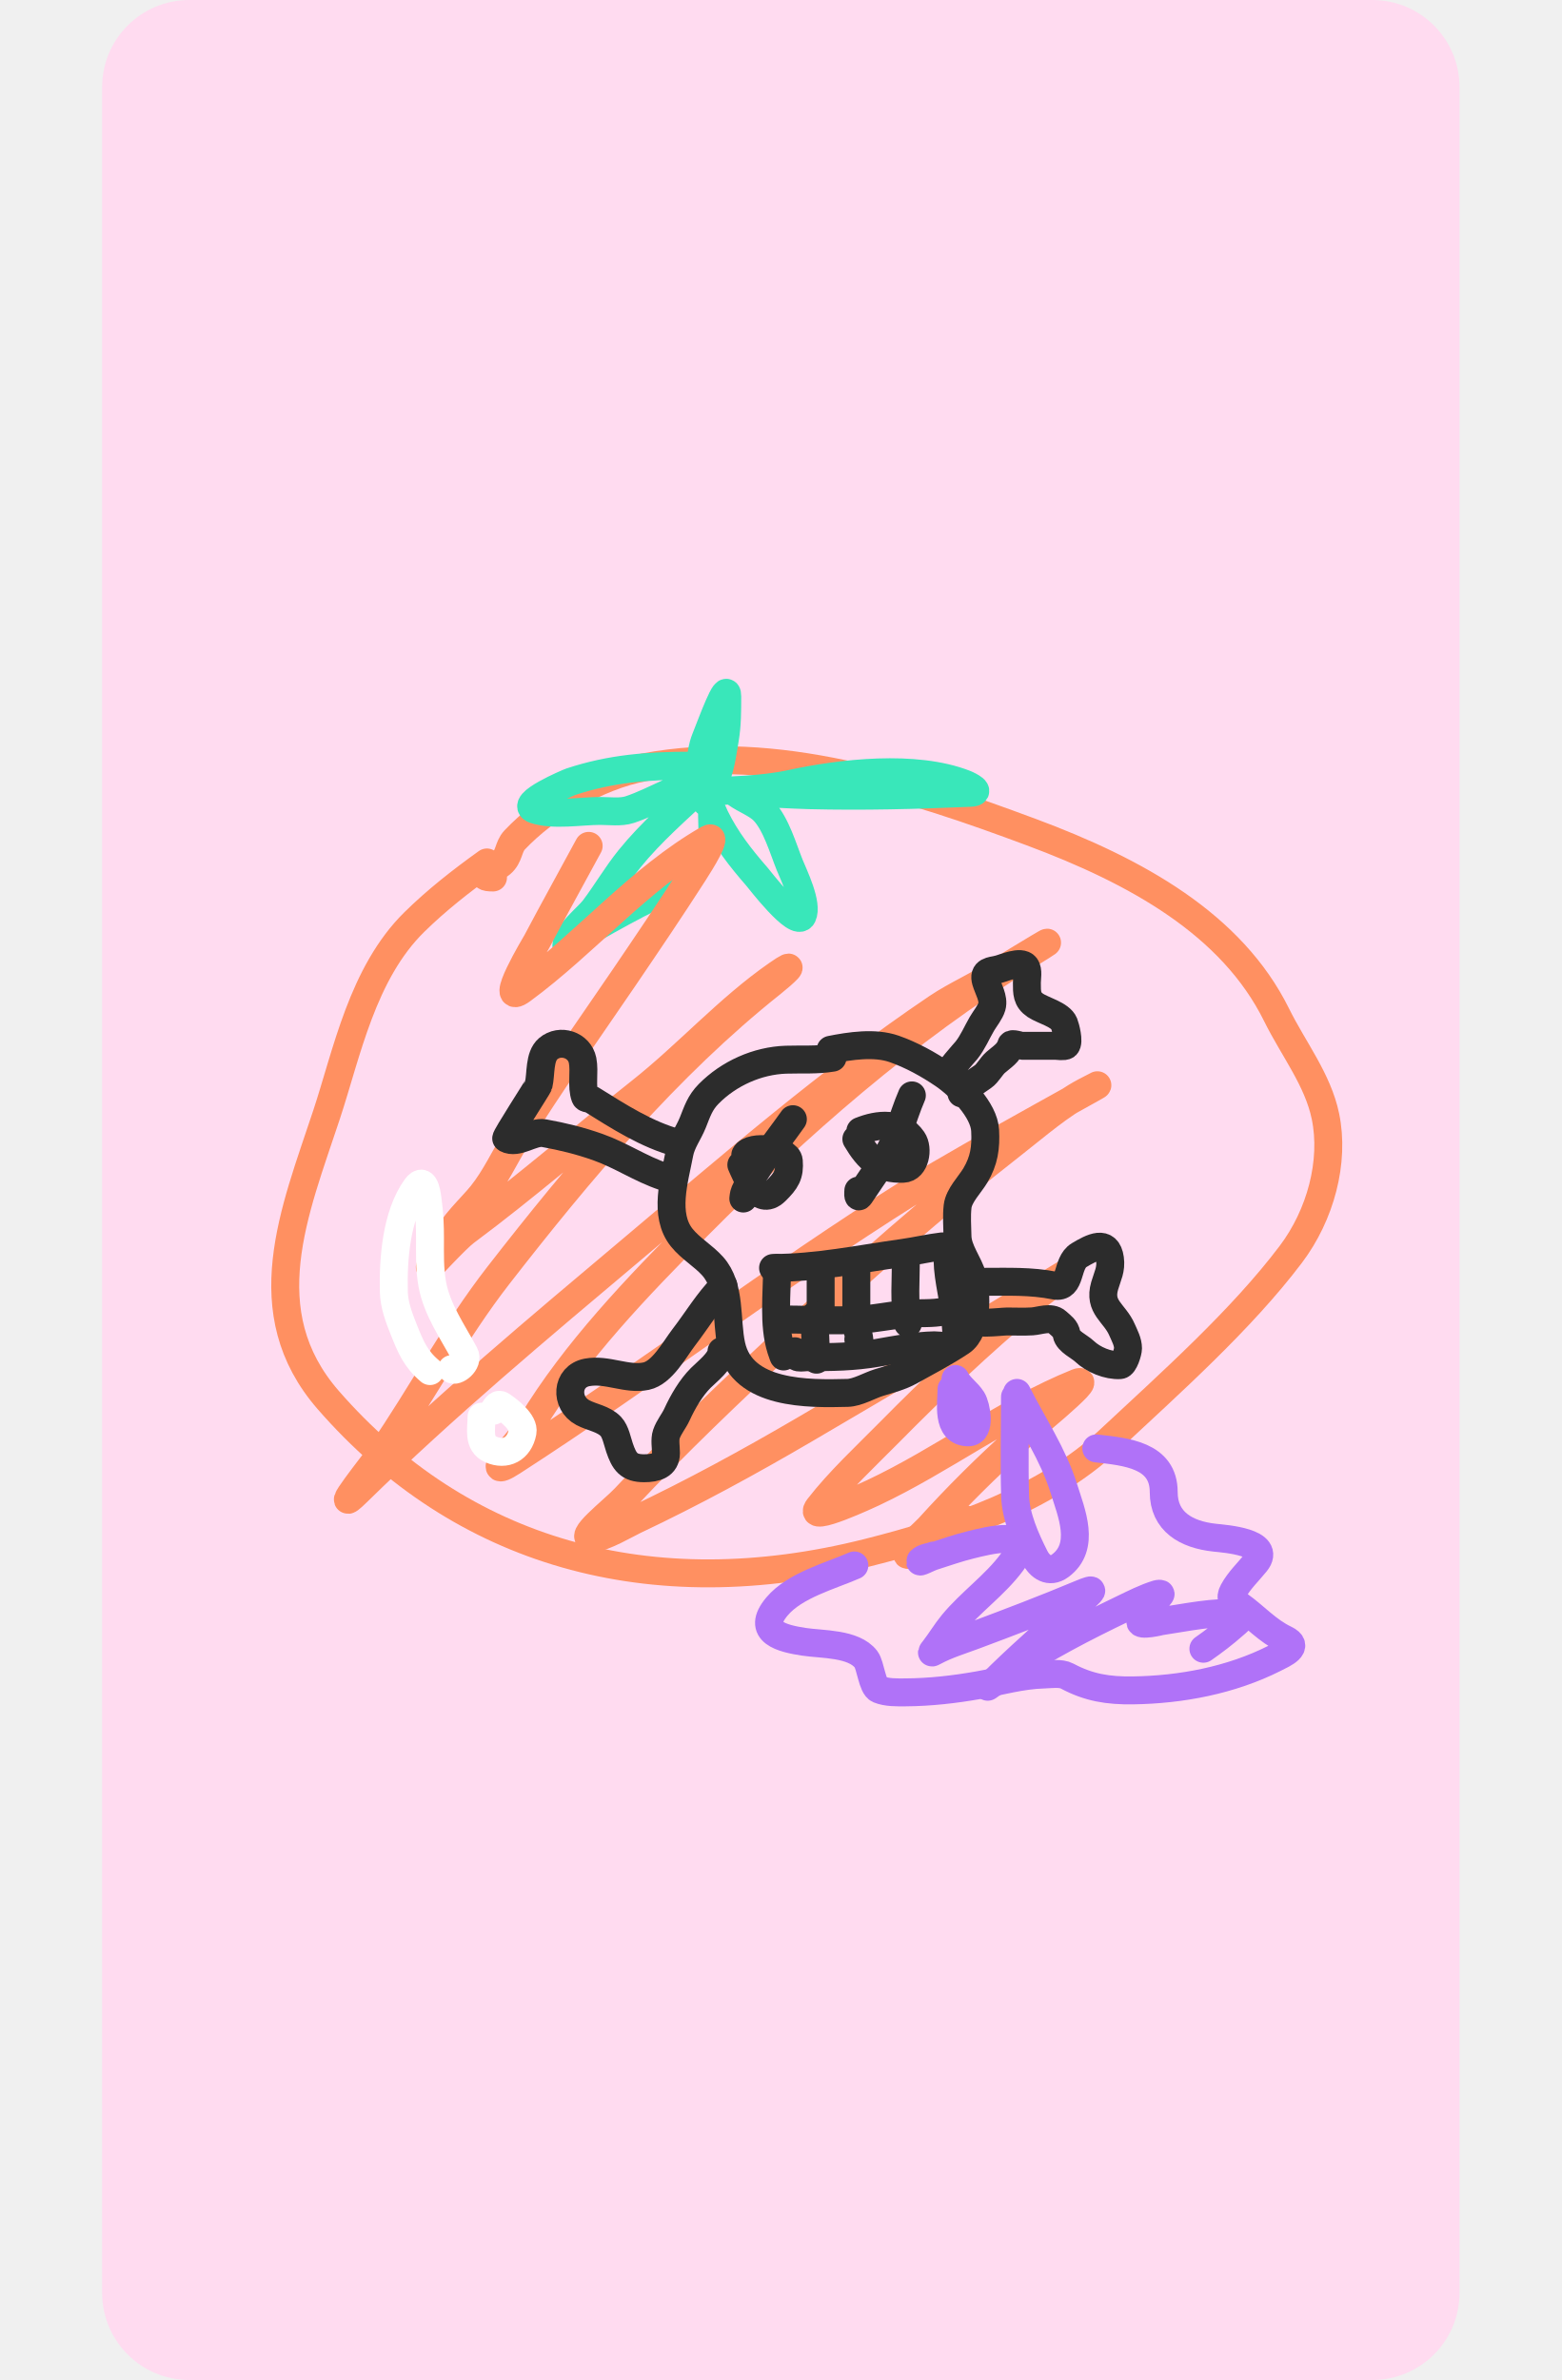
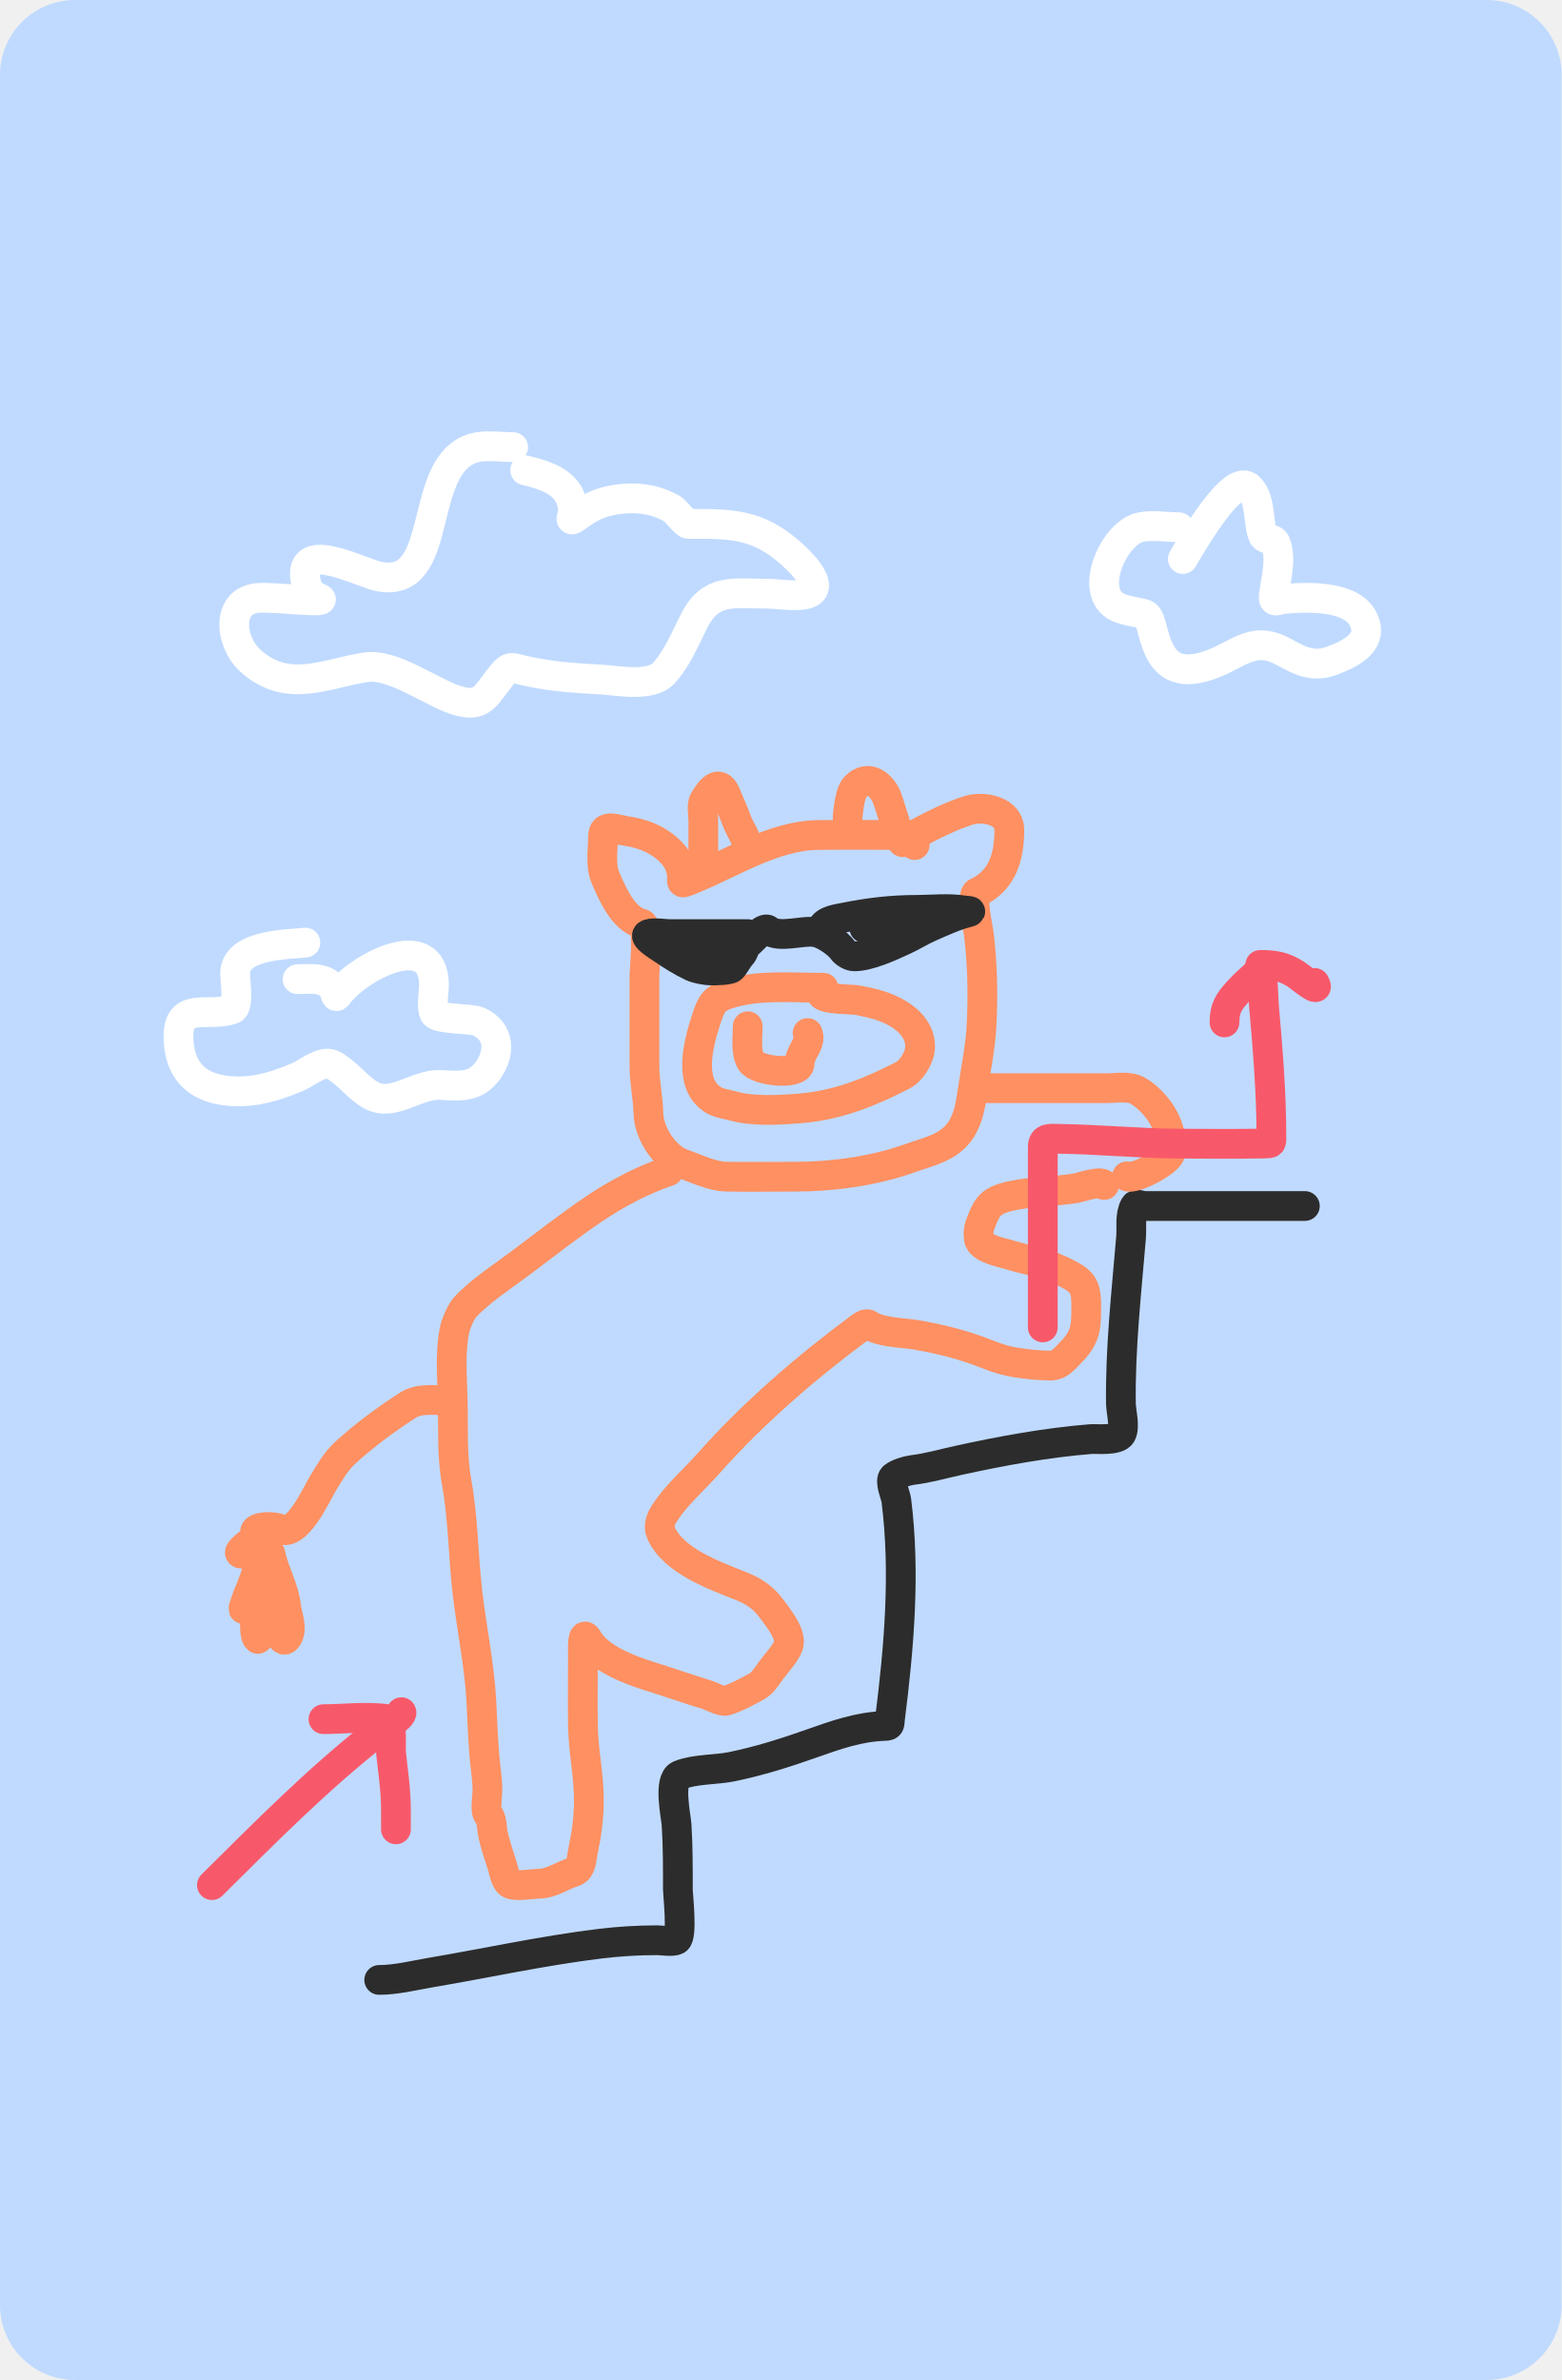
- <svg xmlns="http://www.w3.org/2000/svg" width="105" height="160" viewBox="0 0 243 426" fill="none">
-   <rect width="243" height="426" rx="15.6" fill="#FFDBF0" />
-   <path d="M68.884 154.373C64.242 157.699 59.855 161.143 55.899 165.032C46.577 174.197 43.823 188.493 40.184 199.5C34.451 216.846 26.73 234.824 40.488 250.604C64.187 277.787 97.924 287.766 137.083 277.899C152.746 273.953 169.119 268.186 180.163 257.876C191.282 247.495 203.917 236.273 212.806 224.504C218.1 217.494 220.688 207.939 218.995 199.799C217.628 193.226 213.271 187.771 210.257 181.668C202.244 165.442 185.194 155.965 166.329 148.944C145.335 141.131 120.565 132.847 97.037 137.338C88.42 138.983 79.365 144.527 73.859 150.338C72.665 151.598 72.948 153.278 71.432 154.572C69.929 155.855 66.751 157.063 69.976 157.063" stroke="#FF9061" stroke-width="5" stroke-linecap="round" />
-   <path d="M105.389 137.048C97.841 137.048 91.127 137.531 83.889 139.93C83.609 140.022 74.347 143.892 77.427 144.913C80.802 146.031 85.666 145.153 89.143 145.153C90.749 145.153 92.847 145.446 94.458 144.913C99.155 143.356 104.016 140.063 108.952 139.449C109.117 139.429 107.737 140.435 107.443 140.71C102.98 144.885 98.249 148.971 94.397 153.738C92.092 156.592 90.258 159.778 88.056 162.683C86.909 164.197 83.104 167.122 83.104 169.227C83.104 170.06 84.435 168.208 85.157 167.786C88.677 165.732 92.236 163.736 95.847 161.843C99.256 160.056 101.668 159.462 103.94 156.439C105.103 154.892 108.975 152.087 109.194 150.016C109.325 148.783 109.194 147.471 109.194 146.233C109.194 144.493 109.076 144.884 109.738 146.233C111.717 150.272 114.272 153.524 117.226 156.92C117.62 157.372 124.341 166.157 125.38 163.944C126.374 161.826 123.856 156.727 123.085 154.819C121.934 151.969 120.645 147.455 118.434 145.153C117.204 143.872 115.011 143.101 113.542 142.031C113.306 141.858 115.837 141.911 115.837 141.911C119.423 141.947 123.002 142.243 126.588 142.331C136.215 142.568 145.783 142.326 155.396 141.911C157.622 141.814 155.231 140.602 154.429 140.29C145.543 136.833 132.345 138.336 123.326 140.29C118.132 141.415 112.552 141.428 107.261 141.791C105.241 141.929 105.313 141.761 106.054 140.29C107.22 137.97 106.974 134.819 107.986 132.305C109.059 129.637 111.912 121.747 111.912 124.62C111.912 127.194 111.916 129.698 111.489 132.245C111.119 134.45 110.823 136.817 110.04 138.909C109.628 140.007 108.612 144.536 108.107 143.532" stroke="#39E7BA" stroke-width="5" stroke-linecap="round" />
-   <path d="M87.101 151.402C84.022 157.114 80.853 162.792 77.826 168.525C77.632 168.892 70.592 180.539 75.177 177.173C86.533 168.834 96.118 157.295 108.441 150.215C110.463 149.054 107.094 154.411 105.888 156.291C101.821 162.63 97.657 168.771 93.41 175.024C86.901 184.608 80.117 194.068 74.052 203.886C72.037 207.149 70.389 210.784 67.951 213.831C66.141 216.092 62.46 219.405 61.555 222.039C60.965 223.756 59.731 225.23 58.679 226.758C58.333 227.26 63.303 221.77 65.059 220.465C75.836 212.451 85.864 203.707 96.365 195.406C104.767 188.764 112.058 180.524 120.878 174.402C124.936 171.586 121.975 174.31 119.897 175.963C101.11 190.899 85.285 209.834 70.961 228.252C63.039 238.436 57.206 249.583 49.962 260.105C49.064 261.41 40.399 272.244 45.68 267.069C61.28 251.783 78.174 237.661 94.983 223.509C112.636 208.644 130.154 193.396 149.495 180.358C152.934 178.04 156.907 176.377 160.397 174.055C163.189 172.196 174.938 165.208 165.653 170.949C143.622 184.57 124.519 201.439 106.644 219.414C95.812 230.307 84.64 241.947 76.857 254.84C75.703 256.753 67.088 265.736 73.521 261.579C97.694 245.959 120.474 228.535 144.891 213.208C154.998 206.864 186.628 189.764 176.027 195.359C171.443 197.779 167.207 201.511 163.239 204.607C148.979 215.732 135.548 227.603 122.418 239.835C112.544 249.034 102.746 258.335 93.583 268.131C91.467 270.393 84.646 275.561 87.831 275.337C89.847 275.196 93.842 272.82 95.296 272.132C105.752 267.188 115.818 261.69 125.754 255.879C141.439 246.705 157.115 237.373 172.58 227.882C174.965 226.417 168.175 231.269 166.048 233.042C157.241 240.386 148.999 248.209 141.012 256.295C136.766 260.593 131.923 265.087 128.243 269.839C125.867 272.908 137.862 267.261 137.962 267.215C150.483 261.326 161.678 252.704 174.529 247.493C178.109 246.042 164.589 256.993 163.986 257.536C158.37 262.587 153.031 267.885 148.015 273.433C147.207 274.326 144.171 276.85 144.09 278.188C144.022 279.327 154.352 272.407 154.849 272.024" stroke="#FF9061" stroke-width="5" stroke-linecap="round" />
-   <path d="M114.43 208.49C115.283 210.382 117.513 216.208 120.583 213.184C122.432 211.363 123.137 210.289 122.93 207.8C122.751 205.654 116.062 204.871 115.14 206.715" stroke="#2C2C2C" stroke-width="5" stroke-linecap="round" />
-   <path d="M123.66 200.325C120.717 204.501 117.166 208.683 115.022 213.361C114.857 213.721 114.785 214.525 114.785 214.525" stroke="#2C2C2C" stroke-width="5" stroke-linecap="round" />
-   <path d="M135.02 203.875C137.181 207.52 139.176 209.342 143.422 209.2C145.571 209.129 146.201 205.606 145.098 204.014C142.825 200.731 138.944 201.17 135.73 202.455" stroke="#2C2C2C" stroke-width="5" stroke-linecap="round" />
-   <path d="M144.96 196.065C143.156 200.218 142.442 204.304 139.714 208.056C138.3 209.999 137.002 211.991 135.651 213.973C135.223 214.6 135.375 213.35 135.375 213.105" stroke="#2C2C2C" stroke-width="5" stroke-linecap="round" />
-   <path d="M120.82 226.95C120.838 231.541 120.113 237.018 121.53 241.505C121.679 241.977 122.256 243.699 121.885 242.215" stroke="#2C2C2C" stroke-width="5" stroke-linecap="round" />
-   <path d="M120.11 226.95C127.98 226.95 135.514 225.353 143.303 224.267C145.692 223.935 148.048 223.366 150.443 223.084C151.703 222.936 151.333 224.723 151.35 225.569C151.423 229.259 152.576 232.797 152.75 236.456C152.791 237.321 153.249 239.921 152.573 240.597C151.966 241.204 149.738 240.78 149.023 240.795C145.521 240.867 142.07 241.585 138.629 242.175C134.512 242.881 130.665 242.925 126.48 242.925C125.022 242.925 124.015 243.418 124.015 241.86" stroke="#2C2C2C" stroke-width="5" stroke-linecap="round" />
-   <path d="M122.24 236.18C127.388 236.18 132.787 236.624 137.919 235.983C140.107 235.709 142.288 235.304 144.487 235.135C146.554 234.976 148.587 235.171 150.64 234.76" stroke="#2C2C2C" stroke-width="5" stroke-linecap="round" />
-   <path d="M128.63 226.95V234.76" stroke="#2C2C2C" stroke-width="5" stroke-linecap="round" />
-   <path d="M127.565 235.47C127.565 237.958 127.92 245.413 127.92 242.925" stroke="#2C2C2C" stroke-width="5" stroke-linecap="round" />
-   <path d="M135.02 226.595C135.02 229.369 135.02 232.143 135.02 234.918C135.02 235.972 134.977 237.002 135.217 238.034C135.354 238.621 135.421 238.844 135.513 239.454C135.741 240.959 135.47 239.635 135.375 239.73" stroke="#2C2C2C" stroke-width="5" stroke-linecap="round" />
-   <path d="M143.895 225.175C143.895 229.026 143.498 233.128 144.25 236.89" stroke="#2C2C2C" stroke-width="5" stroke-linecap="round" />
-   <path d="M130.76 189.32C127.984 189.793 125.233 189.583 122.437 189.675C117.279 189.844 112.188 192.152 108.592 195.789C107.009 197.39 106.548 198.928 105.752 200.917C104.982 202.843 103.727 204.419 103.346 206.439C102.459 211.142 100.461 217.447 103.78 221.546C105.359 223.496 107.616 224.763 109.282 226.615C112.626 230.33 111.646 236.292 112.655 240.834C114.622 249.686 126.475 249.498 133.442 249.315C135.257 249.267 137.352 247.992 139.083 247.461C141.012 246.869 142.919 246.397 144.684 245.41C147.731 243.705 150.815 242.125 153.756 240.164C156.769 238.155 156.645 231.512 155.807 228.488C155.138 226.071 153.174 223.799 153.125 221.27C153.091 219.53 152.952 217.676 153.145 215.945C153.362 213.991 155.354 212.023 156.32 210.403C157.912 207.733 158.232 205.402 158.075 202.337C157.887 198.673 153.53 194.328 150.64 192.357C147.93 190.509 144.883 188.827 141.785 187.742C138.31 186.526 133.87 187.207 130.405 187.9" stroke="#2C2C2C" stroke-width="5" stroke-linecap="round" />
-   <path d="M103.07 204.585C97.494 203.112 92.4 199.79 87.549 196.775C87.218 196.569 86.6 196.706 86.464 196.341C85.758 194.458 86.421 191.815 86.01 189.793C85.444 187.008 81.989 185.899 79.857 187.703C78.201 189.104 78.61 192.253 78.141 194.171C78.057 194.516 72.092 203.663 72.343 203.796C74.409 204.89 77.033 202.449 79.127 202.83C82.516 203.446 85.478 204.166 88.732 205.315C92.907 206.788 96.346 209.207 100.585 210.62" stroke="#2C2C2C" stroke-width="5" stroke-linecap="round" />
-   <path d="M151.705 192.16C151.094 191.985 154.363 188.454 154.743 187.979C155.864 186.577 156.604 184.785 157.504 183.246C158.048 182.314 158.973 181.216 159.279 180.169C159.702 178.716 158.601 176.981 158.214 175.633C157.677 173.763 159.095 173.825 160.501 173.483C161.492 173.242 164.484 171.878 165.333 173.01C165.84 173.685 165.55 175.116 165.55 175.909C165.55 177.708 165.513 178.899 167.069 179.952C168.4 180.852 171.566 181.609 172.216 183.206C172.455 183.791 173.184 186.498 172.571 187.111C172.292 187.391 170.952 187.19 170.639 187.19C168.653 187.19 166.668 187.19 164.683 187.19C164.306 187.19 162.842 186.639 162.73 187.032C162.313 188.493 161.129 189.128 159.949 190.168C159.138 190.883 158.545 192.118 157.681 192.712C156.307 193.657 155.023 194.523 153.835 195.71" stroke="#2C2C2C" stroke-width="5" stroke-linecap="round" />
-   <path d="M111.235 230.145C108.398 233.029 106.55 236.222 104.096 239.414C102.483 241.511 100.27 245.709 97.39 246.317C93.957 247.042 90.376 244.976 86.819 245.646C83.058 246.355 82.832 251.129 86.05 252.845C87.673 253.711 89.763 253.944 91.079 255.33C91.914 256.209 92.236 257.973 92.617 259.097C93.475 261.623 94.27 262.805 97.035 262.805C99.075 262.805 100.94 262.302 100.94 260.083C100.94 259.073 100.68 257.674 101.019 256.691C101.463 255.402 102.36 254.387 102.912 253.18C103.956 250.903 105.406 248.399 107.172 246.633C108.333 245.472 110.88 243.527 110.88 241.86" stroke="#2C2C2C" stroke-width="5" stroke-linecap="round" />
-   <path d="M157.74 229.435C162.133 229.435 166.267 229.259 170.5 230.105C173.624 230.73 172.526 226.081 174.898 224.662C177.179 223.298 179.939 221.805 180.42 225.293C180.69 227.249 179.992 228.355 179.474 230.145C178.35 234.027 181.252 234.935 182.59 238.034C183.055 239.112 183.655 240.161 183.655 241.347C183.655 241.97 182.963 244.302 182.235 244.345C180.051 244.473 177.421 243.361 175.845 241.86C174.958 241.015 172.898 240.116 172.67 238.862C172.466 237.742 171.765 237.365 170.954 236.614C169.867 235.608 167.805 236.432 166.516 236.515C165.019 236.612 163.5 236.535 162 236.535C160.792 236.535 155.406 237.343 154.9 235.825" stroke="#2C2C2C" stroke-width="5" stroke-linecap="round" />
-   <path d="M152.06 248.605C152.06 251.025 151.073 256.375 155.058 256.375C157.457 256.375 156.478 251.62 155.768 250.498C154.917 249.154 153.487 248.263 152.77 246.83" stroke="#B072F8" stroke-width="5" stroke-linecap="round" />
-   <path d="M163.42 250.025C163.42 255.922 163.271 261.839 163.44 267.735C163.547 271.492 165.311 275.397 166.97 278.701C167.858 280.469 169.591 281.664 171.486 280.279C176.175 276.853 173.491 270.697 172.177 266.473C170.238 260.242 166.632 255.029 163.775 249.315" stroke="#B072F8" stroke-width="5" stroke-linecap="round" />
-   <path d="M134.665 280.2C130.34 282.093 124.019 283.742 120.82 287.537C116.906 292.18 121.846 293.283 125.632 293.867C128.847 294.364 134.544 294.099 136.756 297.003C137.579 298.084 137.847 301.898 139.043 302.387C140.493 302.98 142.287 302.929 143.816 302.92C148.196 302.894 152.542 302.399 156.853 301.638C160.732 300.953 164.591 299.833 168.548 299.725C169.76 299.692 171.617 299.395 172.749 300.001C176.622 302.076 180.092 302.627 184.523 302.565C193.165 302.444 202.096 300.749 209.846 296.845C211.526 295.999 214.515 294.717 211.779 293.414C208.577 291.889 206.372 289.311 203.535 287.3C202.391 286.488 201.764 286.179 202.509 284.795C203.521 282.917 205.197 281.337 206.533 279.687C209.496 276.027 201.033 275.433 199.157 275.23C194.083 274.681 190.045 272.369 190.045 267.065C190.045 260.461 183.349 259.852 177.975 259.255" stroke="#B072F8" stroke-width="5" stroke-linecap="round" />
-   <path d="M148.865 278.425C148.082 278.734 147.113 278.757 146.518 279.352C145.971 279.899 147.97 278.816 148.707 278.582C150.935 277.876 153.142 277.087 155.413 276.531C158.342 275.814 167.544 273.338 162.828 279.687C159.829 283.725 155.471 286.756 152.257 290.652C151.069 292.092 150.094 293.743 148.944 295.228C148.454 295.859 148.385 295.916 148.963 295.603C151.218 294.382 153.776 293.615 156.162 292.723C162.497 290.357 168.836 287.939 175.076 285.327C178.264 283.993 177.144 284.79 175.174 286.629C170.489 291.004 165.617 295.185 161.014 299.646C160.287 300.349 159.589 301.098 158.785 301.717C157.523 302.687 161.384 299.876 162.71 298.995C169.072 294.769 175.853 291.279 182.728 287.97C184.71 287.016 186.745 285.975 188.861 285.327C189.057 285.268 189.592 285.201 189.473 285.367C188.349 286.94 186.387 288.274 185.864 290.219C185.608 291.169 189.554 290.188 189.611 290.179C194.244 289.488 198.956 288.445 203.673 288.739C205.143 288.831 202.844 290.642 202.588 290.869C200.866 292.4 199.026 293.792 197.145 295.11" stroke="#B072F8" stroke-width="5" stroke-linecap="round" />
-   <path d="M58.695 245.41C56.107 243.243 55.23 241.067 54.001 237.994C53.157 235.883 52.285 233.585 52.226 231.289C52.074 225.394 52.645 217.503 56.21 212.553C57.885 210.226 58.209 214.39 58.32 215.195C58.615 217.336 58.695 219.468 58.695 221.625C58.695 224.378 58.605 227.168 59.109 229.888C59.948 234.417 62.735 238.356 64.888 242.353C65.711 243.881 63.25 245.704 62.6 245.055" stroke="white" stroke-width="5" stroke-linecap="round" />
-   <path d="M67.925 253.575C67.925 255.751 67.201 258.407 69.621 259.452C72.25 260.588 74.675 259.389 75.262 256.336C75.592 254.621 72.846 252.479 71.554 251.603C70.731 251.045 70.457 252.109 70.055 252.51" stroke="white" stroke-width="5" stroke-linecap="round" />
+ <svg xmlns="http://www.w3.org/2000/svg" width="105" height="160" viewBox="0 0 105 160" fill="none">
+   <rect width="105" height="160" rx="5.039" fill="#C0DAFF" />
+   <path d="M87.735 81.076C84.144 81.076 80.554 81.076 76.963 81.076C76.741 81.076 76.406 80.882 76.298 81.076C75.951 81.702 76.107 82.497 76.047 83.211C75.736 86.902 75.317 90.646 75.367 94.357C75.374 94.887 75.661 95.916 75.397 96.403C75.141 96.875 73.701 96.718 73.372 96.744C70.351 96.985 67.377 97.535 64.418 98.182C63.391 98.406 62.381 98.703 61.337 98.826C60.998 98.867 60.343 99.067 60.081 99.286C59.768 99.548 60.224 100.521 60.266 100.857C60.881 105.734 60.45 110.738 59.837 115.584C59.795 115.922 59.86 116.019 59.512 116.028C57.768 116.076 56.19 116.638 54.562 117.214C52.8 117.837 51.032 118.395 49.198 118.771C48.157 118.984 46.681 118.927 45.697 119.334C44.913 119.658 45.454 122.122 45.49 122.669C45.584 124.128 45.578 125.58 45.578 127.042C45.578 127.357 45.903 130.188 45.49 130.414C45.22 130.562 44.459 130.436 44.197 130.436C42.891 130.436 41.608 130.515 40.31 130.673C36.486 131.141 32.722 131.972 28.925 132.615C27.818 132.803 26.63 133.104 25.497 133.104" stroke="#2C2C2C" stroke-width="2" stroke-linecap="round" />
+   <path d="M55.361 66.403C53.275 66.412 50.891 66.166 48.881 66.854C47.917 67.184 47.771 67.64 47.458 68.611C46.98 70.095 46.244 72.746 47.856 73.875C48.294 74.182 48.779 74.207 49.279 74.349C50.619 74.729 52.393 74.625 53.784 74.513C56.31 74.312 58.48 73.43 60.685 72.297C61.295 71.984 61.845 71.083 61.864 70.404C61.892 69.423 61.248 68.67 60.397 68.153C59.526 67.623 58.654 67.433 57.669 67.242C57.228 67.156 55.229 67.209 55.229 66.79" stroke="#FF9061" stroke-width="2" stroke-linecap="round" />
+   <path d="M50.275 68.992C50.275 69.694 50.121 70.694 50.484 71.34C50.867 72.021 53.764 72.31 53.764 71.5C53.764 70.702 54.604 70.135 54.301 69.448" stroke="#FF9061" stroke-width="2" stroke-linecap="round" />
+   <path d="M61.499 56.135C59.338 56.135 57.176 56.114 55.016 56.135C51.953 56.165 49.076 58.115 46.301 59.205C45.756 59.419 45.861 59.362 45.852 58.942C45.841 58.455 45.687 58.012 45.395 57.621C44.637 56.605 43.355 56.041 42.139 55.872C41.47 55.779 40.547 55.354 40.547 56.225C40.547 57.068 40.358 58.188 40.695 58.972C41.161 60.057 41.91 61.811 43.133 62.088C43.65 62.205 43.332 65.17 43.332 65.503C43.332 67.56 43.332 69.617 43.332 71.674C43.332 72.743 43.571 73.79 43.597 74.856C43.629 76.161 44.676 77.789 45.866 78.219C46.784 78.551 47.886 79.09 48.872 79.105C50.396 79.128 51.922 79.105 53.447 79.105C55.943 79.105 58.702 78.737 61.057 77.904C62.601 77.358 64.066 77.117 64.814 75.592C65.177 74.852 65.282 74.094 65.403 73.28C65.62 71.824 65.928 70.353 66 68.881C66.1 66.85 66.056 64.778 65.809 62.763C65.749 62.281 65.26 60.196 65.698 59.993C67.397 59.206 67.864 57.594 67.864 55.805C67.864 54.478 66.103 54.169 65.109 54.483C63.963 54.846 62.81 55.421 61.749 55.985C61.441 56.149 61.499 56.511 61.499 56.81" stroke="#FF9061" stroke-width="2" stroke-linecap="round" />
+   <path d="M47.288 58.12C47.288 57.121 47.288 56.123 47.288 55.125C47.288 54.794 47.159 54.116 47.336 53.816C47.876 52.897 48.419 52.414 48.834 53.469C49.06 54.043 49.329 54.575 49.531 55.161C49.727 55.729 50.242 56.37 50.242 56.973" stroke="#FF9061" stroke-width="2" stroke-linecap="round" />
+   <path d="M56.991 54.94C57.038 54.46 57.138 53.289 57.512 52.899C58.398 51.973 59.34 52.816 59.651 53.666C59.989 54.591 60.74 57.387 60.74 56.419" stroke="#FF9061" stroke-width="2" stroke-linecap="round" />
+   <path d="M44.944 78.74C43.17 79.332 41.389 80.286 39.847 81.335C38.249 82.422 36.711 83.618 35.172 84.78C33.949 85.705 32.383 86.704 31.301 87.844C30.993 88.169 30.642 89.014 30.558 89.428C30.236 91.004 30.423 92.864 30.446 94.434C30.471 96.131 30.392 97.94 30.699 99.624C31.146 102.075 31.145 104.62 31.435 107.094C31.722 109.553 32.25 112 32.371 114.475C32.443 115.949 32.488 117.505 32.668 118.969C32.729 119.462 32.772 119.917 32.772 120.42C32.772 120.697 32.586 121.818 32.839 122.018C33.08 122.208 33.08 123.03 33.136 123.279C33.298 123.991 33.523 124.683 33.753 125.376C33.847 125.657 33.965 126.39 34.244 126.607C34.578 126.867 35.838 126.636 36.22 126.636C37.064 126.636 37.767 126.095 38.569 125.845C39.118 125.673 39.088 124.949 39.193 124.467C39.44 123.327 39.594 122.201 39.594 121.036C39.594 119.339 39.216 117.658 39.193 115.963C39.171 114.361 39.193 112.757 39.193 111.155C39.193 110.995 39.12 109.496 39.52 110.202C40.25 111.491 42.404 112.297 43.74 112.709C45.015 113.102 46.272 113.552 47.545 113.94C47.803 114.019 48.559 114.42 48.823 114.336C49.514 114.118 50.218 113.733 50.852 113.39C51.272 113.163 51.566 112.681 51.833 112.306C52.155 111.854 52.976 111.01 53.044 110.458C53.132 109.743 52.293 108.717 51.9 108.179C51.337 107.408 50.7 106.975 49.819 106.625C48.044 105.918 45.26 104.93 44.439 103.04C44.231 102.561 44.453 102.068 44.721 101.662C45.517 100.458 46.666 99.478 47.62 98.4C50.617 95.014 54.226 91.907 57.874 89.208C57.996 89.118 58.254 88.939 58.424 89.061C59.157 89.587 60.763 89.594 61.62 89.743C63.282 90.033 64.751 90.4 66.301 91.011C67.05 91.306 67.623 91.495 68.404 91.612C69.156 91.725 69.909 91.803 70.671 91.803C71.221 91.803 71.562 91.352 71.934 90.982C73.067 89.852 73.034 89.172 73.034 87.661C73.034 86.275 72.611 86.026 71.295 85.396C70.207 84.875 69.006 84.711 67.862 84.355C67.389 84.208 65.92 83.945 65.818 83.292C65.728 82.716 65.877 82.379 66.078 81.878C66.407 81.056 66.75 80.711 67.713 80.463C69.212 80.077 70.857 80.133 72.387 79.869C72.635 79.826 74.069 79.33 74.238 79.664" stroke="#FF9061" stroke-width="2" stroke-linecap="round" />
+   <path d="M65.989 73.153C68.818 73.153 71.647 73.153 74.477 73.153C75.109 73.153 75.967 72.992 76.534 73.344C77.869 74.175 78.969 75.85 78.694 77.519C78.601 78.088 76.262 79.334 75.777 79.082" stroke="#FF9061" stroke-width="2" stroke-linecap="round" />
+   <path d="M30.371 94.161C29.431 94.161 28.253 93.931 27.416 94.473C25.969 95.408 24.53 96.464 23.251 97.63C22.59 98.233 22.202 98.926 21.737 99.688C21.218 100.539 19.961 103.453 18.767 102.77C18.483 102.608 17.153 102.565 17.136 103.015C17.111 103.682 16.549 103.765 16.175 104.263C15.898 104.633 16.838 104.343 16.932 104.33C18.07 104.175 16.813 106.864 16.634 107.339C16.42 107.906 16.173 108.662 16.612 107.74C16.709 107.535 17.125 107.06 17.136 106.863C17.17 106.267 17.267 107.039 17.267 107.257C17.267 107.78 16.942 109.858 17.333 110.177C17.399 110.231 17.861 109.061 17.922 108.884C18.013 108.622 18.16 107.972 18.417 107.814C18.528 107.746 18.445 108.076 18.454 108.208C18.471 108.472 18.527 108.729 18.578 108.988C18.592 109.062 18.883 110.66 19.291 110.125C19.733 109.545 19.301 108.598 19.233 107.985C19.091 106.72 18.422 105.671 18.184 104.457" stroke="#FF9061" stroke-width="2" stroke-linecap="round" />
+   <path d="M50.28 62.798C48.54 62.798 46.8 62.798 45.059 62.798C44.652 62.798 43.991 62.667 43.601 62.798C43.16 62.947 44.192 63.559 44.578 63.824C45.193 64.246 45.844 64.653 46.518 64.971C46.853 65.129 47.479 65.243 47.852 65.243C48.087 65.243 49.036 65.23 49.201 65.077C49.389 64.901 49.599 64.453 49.82 64.224C50.034 64.004 50.082 63.574 50.28 63.447C50.56 63.267 51.327 62.253 51.658 62.526C52.38 63.124 53.983 62.492 54.88 62.677C55.396 62.784 56.332 63.395 56.652 63.855C56.8 64.067 57.169 64.292 57.432 64.292C58.444 64.292 59.865 63.623 60.778 63.206C61.375 62.933 61.924 62.577 62.543 62.308C63.36 61.952 64.214 61.55 65.08 61.334C65.502 61.23 64.976 61.23 64.774 61.199C63.749 61.038 62.628 61.168 61.595 61.168C59.968 61.168 58.38 61.356 56.783 61.681C56.345 61.771 55.435 61.869 55.267 62.391" stroke="#2C2C2C" stroke-width="2" stroke-linecap="round" />
+   <path d="M58.116 62.389C58.583 62.335 58.983 62.016 59.439 61.895C60.088 61.724 59.527 62.419 59.365 62.721C59.337 62.775 58.876 63.732 58.983 63.742C59.264 63.77 59.743 63.077 59.983 62.908C60.179 62.77 60.261 62.785 60.365 62.542" stroke="#2C2C2C" stroke-width="2" stroke-linecap="round" />
+   <path d="M49.118 63.372C48.353 63.469 47.828 63.385 47.096 63.372C46.607 63.364 44.357 63.372 45.903 63.372C46.846 63.372 47.402 64.118 48.297 64.118" stroke="#2C2C2C" stroke-width="2" stroke-linecap="round" />
+   <path d="M70.114 89.238C70.114 85.19 70.114 81.142 70.114 77.094C70.114 76.466 70.6 76.554 71.194 76.561C73.871 76.594 76.539 76.866 79.222 76.882C81.139 76.894 83.063 76.909 84.98 76.875C85.541 76.865 85.484 76.866 85.484 76.379C85.484 73.414 85.237 70.509 84.98 67.557C84.926 66.938 84.983 65.847 84.696 65.271C84.635 65.151 84.496 65.451 84.396 65.541C84.005 65.894 83.612 66.245 83.258 66.637C82.585 67.381 82.331 67.8 82.331 68.733" stroke="#F8596A" stroke-width="2" stroke-linecap="round" />
+   <path d="M84.736 64.868C85.705 64.868 86.292 64.977 87.079 65.459C87.432 65.675 88.864 66.92 88.389 66.08" stroke="#F8596A" stroke-width="2" stroke-linecap="round" />
+   <path d="M14.249 126.731C17.79 123.221 21.247 119.714 25.17 116.617C25.376 116.454 27.141 115.408 26.988 115.108" stroke="#F8596A" stroke-width="2" stroke-linecap="round" />
+   <path d="M21.748 115.574C23.066 115.574 24.744 115.365 26.073 115.581C26.381 115.631 26.27 117.653 26.291 117.844C26.429 119.115 26.622 120.379 26.622 121.657C26.622 122.279 26.622 123.878 26.622 122.319" stroke="#F8596A" stroke-width="2" stroke-linecap="round" />
+   <path d="M34.502 30.059C33.687 30.059 32.646 29.893 31.864 30.117C27.953 31.237 30.017 39.604 25.507 38.762C24.276 38.533 20.091 36.217 20.53 38.935C20.617 39.475 20.808 39.95 21.354 40.16C22.551 40.62 18.775 40.147 17.486 40.189C15.147 40.265 15.418 43.139 16.842 44.425C19.336 46.679 21.902 45.26 24.622 44.857C26.396 44.595 28.903 46.468 30.559 47.033C32.511 47.699 32.609 46.724 33.843 45.275C34.23 44.821 34.362 44.859 34.922 45.002C36.698 45.453 38.522 45.585 40.349 45.679C41.478 45.737 43.737 46.214 44.622 45.261C45.517 44.297 46.069 42.939 46.646 41.788C47.8 39.486 49.294 39.915 51.713 39.915C52.274 39.915 54.093 40.221 54.577 39.757C55.279 39.081 53.529 37.514 53.167 37.192C50.894 35.166 49.066 35.218 46.271 35.218C46.095 35.218 45.393 34.315 45.207 34.209C43.994 33.521 42.754 33.382 41.384 33.59C40.213 33.767 39.583 34.169 38.67 34.814C38.217 35.135 38.52 34.658 38.52 34.411C38.52 32.563 36.919 32.002 35.312 31.616" stroke="white" stroke-width="2" stroke-linecap="round" />
+   <path d="M79.265 35.444C78.454 35.444 77.453 35.269 76.671 35.444C74.787 35.868 72.966 40.179 75.433 40.93C77.309 41.501 77.067 40.811 77.585 42.709C78.071 44.489 78.932 45.355 80.841 44.858C83.15 44.258 84.058 42.578 86.338 43.836C87.471 44.461 88.318 44.897 89.609 44.399C90.558 44.033 92.072 43.373 91.834 42.131C91.42 39.962 87.949 40.12 86.323 40.263C85.937 40.296 85.582 40.596 85.645 40.055C85.771 38.978 86.184 37.599 85.778 36.541C85.603 36.086 85.049 36.388 84.894 35.919C84.559 34.908 84.789 33.683 84.039 32.82C82.957 31.576 80.099 36.626 79.53 37.579" stroke="white" stroke-width="2" stroke-linecap="round" />
+   <path d="M20.532 63.368C19.38 63.5 16.027 63.469 15.815 65.28C15.76 65.751 16.118 67.666 15.626 67.843C14.001 68.429 11.959 67.255 12.001 69.74C12.046 72.427 13.776 73.431 16.266 73.365C17.581 73.331 18.861 72.896 20.066 72.379C20.565 72.165 21.679 71.264 22.308 71.56C23.2 71.98 23.965 73.024 24.826 73.562C26.383 74.535 27.951 72.851 29.616 72.94C30.873 73.007 31.969 73.144 32.804 71.969C33.668 70.755 33.608 69.334 32.178 68.678C31.672 68.445 29.434 68.542 29.209 68.132C28.98 67.715 29.185 66.629 29.179 66.19C29.13 62.334 24.009 65.048 22.686 66.918C22.54 67.125 22.582 66.652 22.352 66.372C21.762 65.655 20.831 65.826 20.008 65.826" stroke="white" stroke-width="2" stroke-linecap="round" />
</svg>
